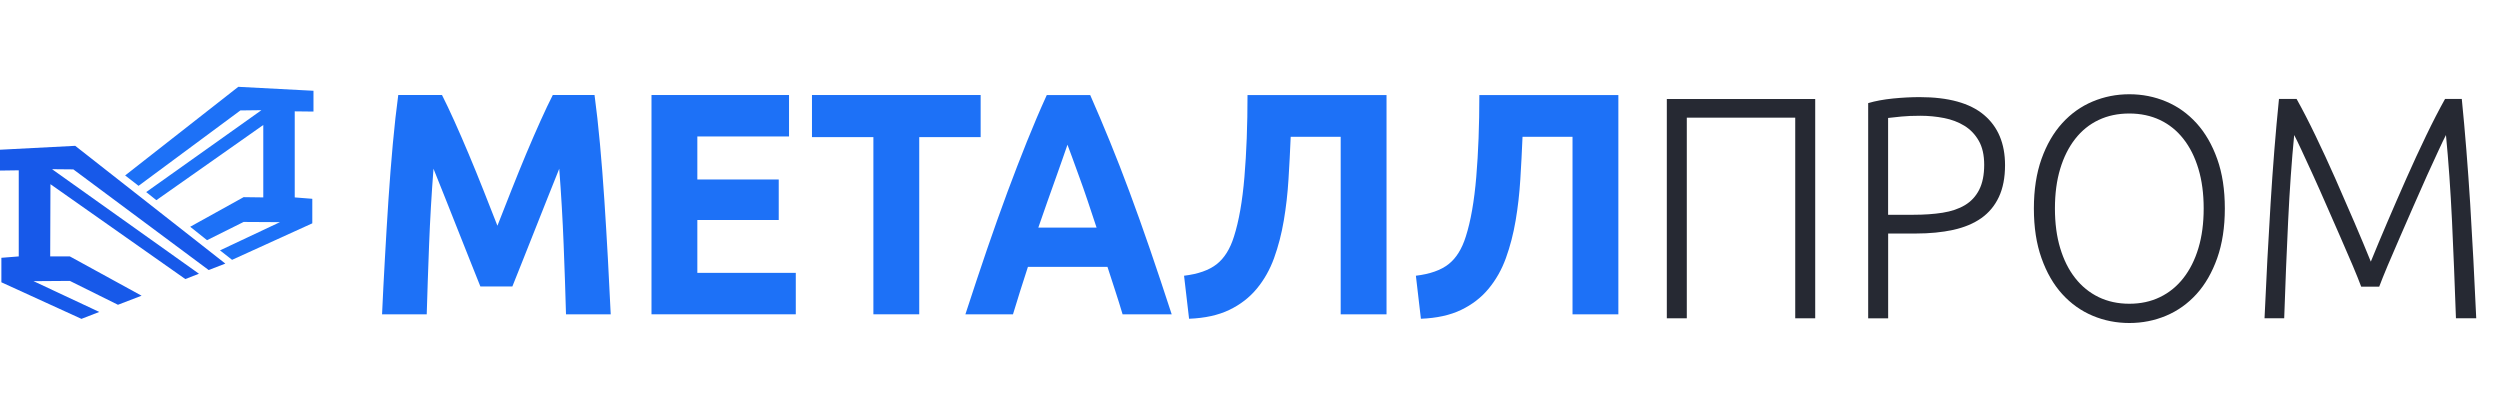
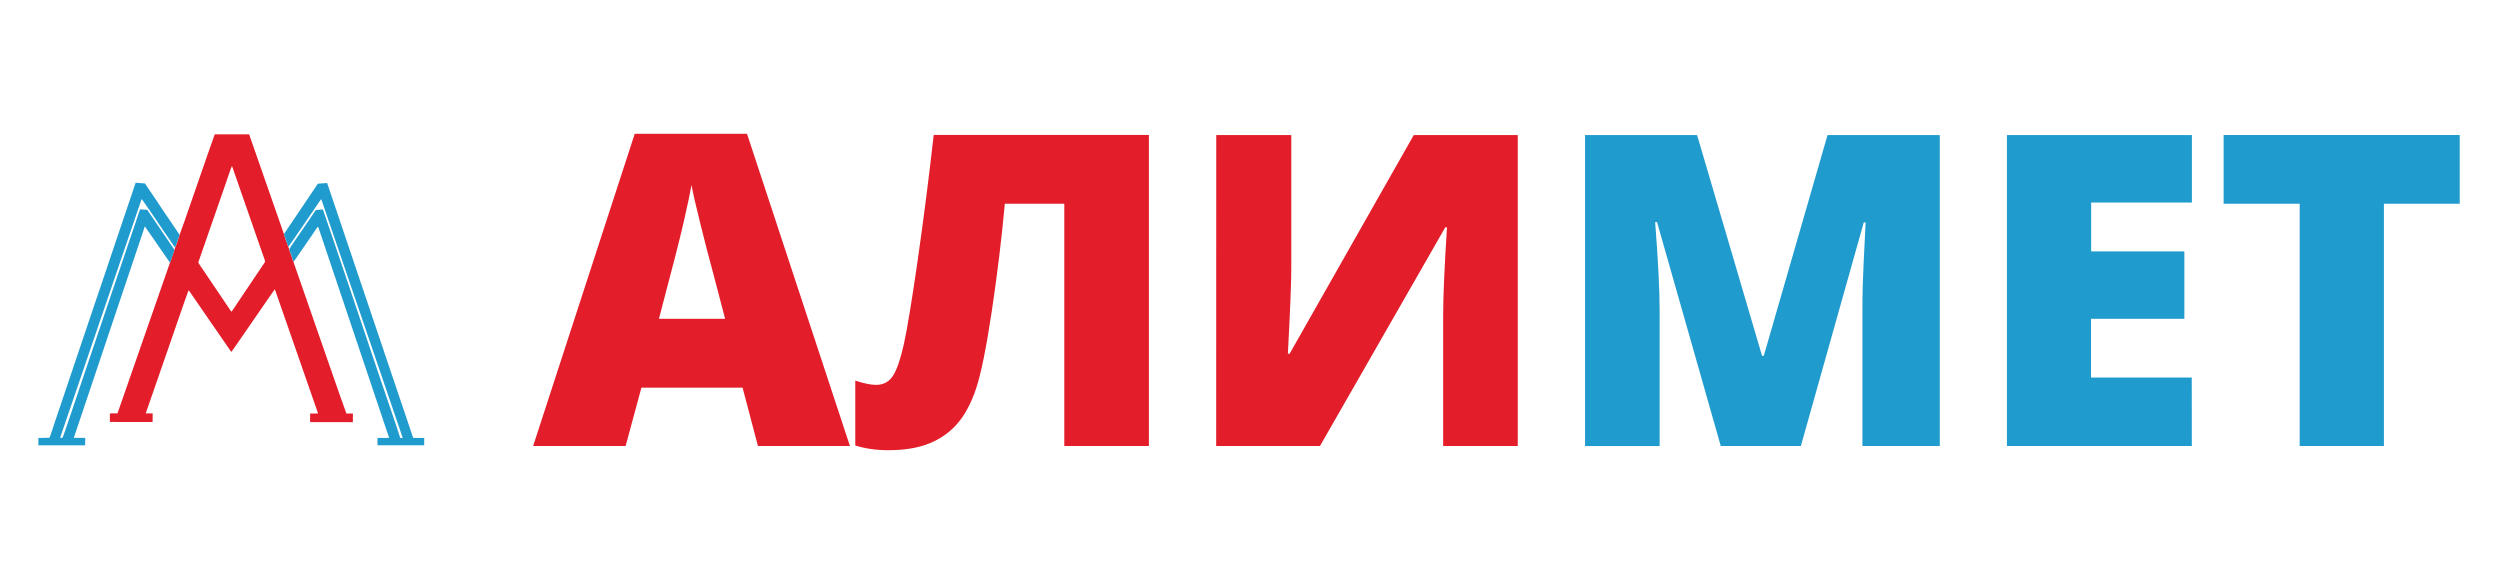
- <svg xmlns="http://www.w3.org/2000/svg" version="1.1" id="Layer_1" x="0px" y="0px" viewBox="0 0 4880.7 792" style="enable-background:new 0 0 4880.7 792;" xml:space="preserve">
+ <svg xmlns="http://www.w3.org/2000/svg" version="1.1" id="Layer_1" x="0px" y="0px" viewBox="0 0 3451.8 792" style="enable-background:new 0 0 3451.8 792;" xml:space="preserve">
  <style type="text/css">
- 	.st0{fill-rule:evenodd;clip-rule:evenodd;fill:#1D71F7;}
- 	.st1{fill-rule:evenodd;clip-rule:evenodd;fill:#1759E9;}
- 	.st2{fill:none;}
- 	.st3{fill:#1D71F7;}
- 	.st4{fill:#262933;}
+ 	.st0{fill:none;}
+ 	.st1{fill:#E31D2A;}
+ 	.st2{fill:#209BCD;}
+ 	.st3{fill-rule:evenodd;clip-rule:evenodd;fill:#E31D2A;}
+ 	.st4{fill-rule:evenodd;clip-rule:evenodd;fill:#209BCD;}
</style>
-   <g id="Слой_x0020_1">
-     <polygon class="st0" points="612,177.2 465.2,169.5 244.3,342.5 270.5,362.8 469.3,215.6 510.4,215.1 285.4,375 305.3,390.8    514,244 514,385.4 475.6,384.9 371.3,442.7 404.2,468.9 475.6,433.3 546.5,433.7 429.5,488.8 452.6,506.9 453,507.3 609.7,436    609.7,388.1 575.4,385.4 575.4,217.4 612,217.8  " />
-     <polygon class="st1" points="0,292.3 146.8,284.7 439.9,514.6 407.4,527.2 143.2,330.7 101.6,330.3 388.4,534.4 361.8,544.8    98.5,359.6 98,500.6 136.4,500.6 276.4,577.3 230.3,595 136.4,548.4 65.5,548.9 193.8,609 159,622.5 2.7,551.1 2.7,503.3    36.6,500.6 36.6,332.5 0,333  " />
+   <path class="st0" d="M739.2,90.9" />
+   <g>
+     <path class="st1" d="M1046.5,615.8l-21.2-80.5H885.6l-21.8,80.5H736.1l140.3-431.1h155l142.1,431.1H1046.5z M1001.2,440.2   l-18.5-70.5c-4.3-15.7-9.6-35.9-15.7-60.8c-6.2-24.9-10.3-42.7-12.2-53.4c-1.8,10-5.2,26.4-10.4,49.3s-16.7,68-34.6,135.4H1001.2z" />
+     <path class="st1" d="M1586.3,615.8h-116.8V281.3h-82.1c-4.5,48.7-10.5,98.4-18.1,148.9s-14.8,85.9-21.6,106.3   c-6.9,20.4-15.5,36.6-26,48.6s-23.5,21.1-39,27.3s-34.2,9.2-56.2,9.2c-16.7,0-31.9-2.2-45.6-6.5v-89.6c11.8,3.9,21.4,5.9,28.8,5.9   c10.2,0,18-4.3,23.4-12.8s10.3-23,14.9-43.5c4.5-20.5,10.8-58.4,18.8-113.9s15.5-113.8,22.4-174.9h297.1L1586.3,615.8L1586.3,615.8   z" />
+     <path class="st1" d="M1679.3,186.5h103.6v184.4c0,19.6-1.6,58.7-4.7,117.5h2.4L1952,186.5h143.6v429.3h-103V436.1   c0-27.2,1.8-67.9,5.3-122.2h-2.4l-173,301.9h-143.3L1679.3,186.5L1679.3,186.5z" />
+     <path class="st2" d="M2375.9,615.8l-88-309.2h-2.6c4.1,52.7,6.2,93.6,6.2,122.8v186.5h-103V186.5h154.7l89.7,304.8h2.4l88-304.8   h155v429.3h-106.8V427.6c0-9.8,0.1-20.7,0.4-32.6c0.3-11.9,1.6-41.2,4-87.8h-2.6l-86.8,308.6L2375.9,615.8L2375.9,615.8z" />
+     <path class="st2" d="M3026.3,615.8H2771V186.5h255.4v93.1h-139.1v67.5H3016v93.1h-128.9v81.1h139.1L3026.3,615.8L3026.3,615.8z" />
+     <path class="st2" d="M3291.4,615.8h-116.2V281.3h-105v-94.9h326v94.9h-104.7v334.5H3291.4z" />
  </g>
-   <path class="st2" d="M739.2,90.9" />
-   <g>
-     <path class="st3" d="M862.9,185.5c6.9,13.6,14.9,30.4,23.9,50.3c9,20,18.4,41.6,28.2,64.9c9.8,23.3,19.5,47.1,29.1,71.4   c9.6,24.3,18.6,47.2,27,68.6c8.4-21.4,17.4-44.3,27-68.6c9.6-24.3,19.3-48.1,29-71.4c9.8-23.3,19.2-44.9,28.2-64.9   c9-20,17-36.8,23.9-50.3h81.5c3.8,28.4,7.4,60.2,10.6,95.4c3.2,35.2,6.1,71.9,8.6,110c2.5,38.1,4.8,76.3,6.9,114.6   c2.1,38.3,3.9,74.3,5.5,108.1H1105c-1.1-41.6-2.7-86.9-4.6-135.9c-1.9-49-4.8-98.4-8.6-148.3c-6.9,17.3-14.6,36.4-23,57.5   c-8.4,21-16.8,42-25,63c-8.2,21-16.2,41.1-23.9,60.2c-7.7,19.2-14.2,35.5-19.6,49.1h-62.5c-5.4-13.6-11.9-30-19.6-49.1   c-7.7-19.2-15.6-39.2-23.9-60.2c-8.2-21-16.6-42-25-63c-8.4-21-16.1-40.2-23-57.5c-3.8,49.8-6.7,99.3-8.6,148.3   c-1.9,49-3.4,94.3-4.6,135.9h-87.2c1.5-33.8,3.3-69.8,5.5-108.1c2.1-38.3,4.4-76.5,6.9-114.6c2.5-38.1,5.4-74.7,8.6-110   c3.2-35.2,6.8-67,10.6-95.4H862.9z" />
-     <path class="st3" d="M1271.9,613.6V185.5h268.5v80.9h-179v84h158.9v79.1h-158.9v103.2h192.2v80.9H1271.9z" />
-     <path class="st3" d="M1914.5,185.5v82.2h-119.9v345.9h-89.5V267.7h-119.9v-82.2H1914.5z" />
-     <path class="st3" d="M2191.6,613.6c-4.4-14.9-9.2-30.2-14.3-45.8s-10.2-31.3-15.2-46.8h-155.3c-5,15.6-10.1,31.3-15.1,47   c-5,15.7-9.7,30.9-14.1,45.7h-92.9c15-46.1,29.2-88.7,42.6-127.9c13.4-39.1,26.6-76,39.4-110.6c12.9-34.6,25.5-67.4,38-98.5   c12.5-31.1,25.4-61.5,38.9-91.1h84.8c13.1,29.7,25.9,60,38.6,91.1c12.7,31.1,25.5,63.9,38.3,98.5c12.9,34.6,26,71.5,39.5,110.6   c13.4,39.1,27.7,81.8,42.7,127.9H2191.6z M2084,282.5c-2,6.2-4.9,14.7-8.8,25.4c-3.8,10.7-8.2,23.1-13.1,37.1   c-4.9,14-10.4,29.5-16.5,46.3c-6.1,16.9-12.2,34.5-18.5,53h113.7c-6.1-18.6-12-36.3-17.7-53.2c-5.7-16.9-11.1-32.4-16.3-46.4   c-5.1-14-9.6-26.4-13.5-37.1C2089.5,297,2086.4,288.6,2084,282.5z" />
-     <path class="st3" d="M2519.8,267.1c-1.1,27.6-2.6,55.3-4.3,83.1c-1.7,27.8-4.8,54.7-9.2,80.6c-4.4,25.9-10.7,50.2-18.9,72.9   c-8.2,22.7-19.5,42.6-33.8,59.9c-14.3,17.3-32.2,31.1-53.6,41.4c-21.4,10.3-47.6,16.1-78.6,17.3l-9.8-84   c27.5-3.3,48.8-10.8,63.7-22.5c14.9-11.7,26.2-29.7,33.8-54.1c9.6-30.1,16.4-68.9,20.4-116.4c4-47.6,6-100.8,6-159.7h271.4v428.1   h-89.5V267.1H2519.8z" />
-     <path class="st3" d="M2972.4,267.1c-1.1,27.6-2.6,55.3-4.3,83.1c-1.7,27.8-4.8,54.7-9.2,80.6c-4.4,25.9-10.7,50.2-18.9,72.9   c-8.2,22.7-19.5,42.6-33.8,59.9c-14.3,17.3-32.2,31.1-53.6,41.4c-21.4,10.3-47.6,16.1-78.6,17.3l-9.8-84   c27.5-3.3,48.8-10.8,63.7-22.5c14.9-11.7,26.2-29.7,33.8-54.1c9.6-30.1,16.4-68.9,20.4-116.4c4-47.6,6-100.8,6-159.7h271.4v428.1   h-89.5V267.1H2972.4z" />
-   </g>
-   <g>
-     <path class="st4" d="M3543.8,193.3v428.1h-39V229.7h-211.7v391.7h-39V193.3H3543.8z" />
-     <path class="st4" d="M3747.5,189.6c56.2,0,98.1,11.5,125.6,34.6c27.5,23.1,41.3,55.8,41.3,98.2c0,24.3-4,45-12,62.1   c-8,17.1-19.5,30.9-34.4,41.4c-14.9,10.5-33.2,18.1-54.8,22.9c-21.6,4.7-46,7.1-73.1,7.1h-53.9v165.6h-39V201.3   c13.8-4.1,29.9-7.1,48.5-9C3714.1,190.5,3731.4,189.6,3747.5,189.6z M3749.2,226c-14.5,0-26.9,0.5-37,1.5c-10.1,1-18.8,2-26.1,2.8   v189h49.3c21,0,40.1-1.3,57.1-4c17-2.7,31.6-7.6,43.6-14.8c12-7.2,21.3-17.2,27.8-30c6.5-12.8,9.8-29,9.8-48.8   c0-18.9-3.5-34.6-10.6-46.9c-7.1-12.4-16.4-22.1-28.1-29.3c-11.7-7.2-25-12.2-39.9-15.1C3780.2,227.5,3764.9,226,3749.2,226z" />
-     <path class="st4" d="M4343.5,407c0,36.7-5,69-14.9,97c-10,28-23.4,51.4-40.4,70.1c-17,18.7-36.8,32.8-59.4,42.3   c-22.6,9.5-46.5,14.2-71.7,14.2s-49.2-4.7-71.7-14.2c-22.6-9.5-42.4-23.6-59.4-42.3c-17-18.7-30.5-42.1-40.4-70.1   c-10-28-14.9-60.3-14.9-97c0-36.6,5-68.9,14.9-96.7c9.9-27.8,23.4-51.1,40.4-69.8c17-18.7,36.8-32.8,59.4-42.3   c22.6-9.5,46.5-14.2,71.7-14.2s49.1,4.7,71.7,14.2c22.6,9.5,42.4,23.6,59.4,42.3c17,18.7,30.5,42,40.4,69.8   C4338.6,338.1,4343.5,370.4,4343.5,407z M4302.2,407c0-28.8-3.4-54.7-10.3-77.5c-6.9-22.9-16.6-42.3-29.3-58.4   c-12.6-16.1-27.8-28.3-45.6-36.8c-17.8-8.4-37.8-12.7-60-12.7c-22.2,0-42.2,4.2-60,12.7c-17.8,8.4-33,20.7-45.6,36.8   c-12.6,16.1-22.4,35.5-29.3,58.4c-6.9,22.9-10.3,48.7-10.3,77.5c0,28.8,3.4,54.7,10.3,77.5c6.9,22.9,16.6,42.3,29.3,58.4   c12.6,16.1,27.8,28.4,45.6,37.1c17.8,8.6,37.8,13,60,13c22.2,0,42.2-4.3,60-13c17.8-8.6,33-21,45.6-37.1   c12.6-16.1,22.4-35.5,29.3-58.4C4298.8,461.7,4302.2,435.8,4302.2,407z" />
-     <path class="st4" d="M4609.7,559.6c-3.8-10.3-9.3-23.9-16.4-40.8c-7.1-16.9-15.1-35.3-23.9-55.3c-8.8-20-17.9-40.6-27.1-61.8   c-9.2-21.2-18.1-41.1-26.5-59.6c-8.5-18.5-15.9-34.8-22.5-48.8c-6.5-14-11.3-23.9-14.4-29.7c-5,51.5-8.9,107.4-11.8,167.7   c-2.9,60.3-5.5,123.7-7.7,190H4421c3.4-77.8,7.4-152.4,11.8-223.6c4.4-71.2,9.8-139.4,16.4-204.5h34.4   c11.5,20.6,23.8,44.4,36.8,71.4c13,27,26,55,38.8,84c12.8,29,25.3,57.7,37.4,85.9c12.1,28.2,22.7,53.6,31.9,76.3   c9.2-22.6,19.8-48.1,31.9-76.3c12.1-28.2,24.5-56.8,37.4-85.9c12.8-29,25.8-57,38.8-84c13-27,25.3-50.8,36.8-71.4h32.7   c6.5,65.1,11.9,133.2,16.4,204.5c4.4,71.3,8.3,145.8,11.8,223.6h-39.6c-2.3-66.3-4.9-129.6-7.7-190c-2.9-60.3-6.8-116.2-11.8-167.7   c-3.1,5.8-7.8,15.7-14.3,29.7c-6.5,14-14,30.3-22.4,48.8c-8.4,18.5-17.2,38.4-26.4,59.6c-9.2,21.2-18.2,41.8-27,61.8   c-8.8,20-16.7,38.4-23.8,55.3c-7.1,16.9-12.5,30.5-16.4,40.8H4609.7z" />
-   </g>
+   <path class="st3" d="M319.4,430.4c-9.5-14.4-20-29.4-29.6-43.9L275,364.6c-2-2.8-0.9-3.2,0.3-6.7l35.4-101.8c1-2.8,8.4-25.1,9.6-27  L358.2,338c1.6,4.7,3.2,9.3,4.8,13.8c3.8,10.5,3.7,8.8,0.8,13L327,419.6C325.8,421.4,320.6,429.6,319.4,430.4L319.4,430.4z   M247.9,324.5c-0.5,1.9-5.4,16.6-6.2,17.6l-0.9,3.1c-0.8,2.7-2.1,5.9-3.1,8.9c-0.8,2.2-2,6.5-3.1,8.8l-72.4,207.9  c-2.4,0-8.5-0.3-10.5,0.2v11.6l59,0.1l0.1-11.9h-9.6l29.5-85c1.2-3.4,28.2-81.9,29.7-85.1c1.2,1.3,2.7,3.6,3.7,5.2l55.2,80  c1.2-0.9,12.9-18.5,15-21.3l37.4-54.2c1.2-1.7,2.5-3.6,3.7-5.3l3.3-4.7c0.7-0.7,0-0.2,0.9-0.7l59.6,171.2l-11,0.1v11.8l59,0.1  l0.1-11.9h-9c-1.1-1.7-59-169-64-183.2l-6.8-19.5c-0.7-1.9-2-5.1-2.2-7c-1.2-1.5-2-5.7-3.1-8.4c-0.6-1.5-2.7-7-2.9-8.7l-1.2-3.1  c-0.9-2.8-2.1-5.9-3-8.6c-0.8-2.2-2.8-7.3-3-9.1L344,185.5h-47.5C291.5,198.5,249.2,322.4,247.9,324.5z" />
+   <path class="st4" d="M53,604.7v10.2h64.5l0.2-10.3h-15.8L200,312.5l34.7,50.2c1.2-2.2,2.3-6.5,3.1-8.8c1-2.9,2.3-6.2,3.1-8.9  l-37.6-55.3l-10-0.7c-3.7,11.9-9.2,27.1-13.3,39.4c-4.4,13.1-8.9,26.4-13.4,39.6l-53.4,157.8c-1.3,3.8-25.7,77.1-26.9,78.7H83  l112.5-329.6c1,0.7,2.1,2.7,3.1,4c8.3,11.6,17.6,25.7,25.8,37.8l14.4,20.9c0.9,1.3,1.9,3.1,2.9,4.2c0.8-1,5.6-15.7,6.2-17.6  c-1.8-3-4.1-6.1-6-9c-9.8-14.5-20.4-29.8-29.8-44.2c-3.9-6-8.2-11.7-11.9-17.7l-12.9-1c-2.4,7.5-5,14.7-7.5,22.2l-22.3,66  c-9.7,29.5-19.9,58.7-29.7,87.9l-52,154.2c-1.1,3.2-6.5,20.3-7.5,21.8L53,604.7z" />
+   <path class="st4" d="M392.1,323.1c0.2,1.8,2.2,6.8,3,9.1c1,2.7,2.1,5.8,3,8.6c1.3-1.2,31.3-45.6,34.1-49.5c1.9-2.8,3.8-5.4,5.7-8.3  c1.3-1.9,4.2-6.6,5.7-8l112.5,329.7h-3.5c-1-4.4-25.3-74.9-26.6-78.9c-3.4-10.1-79.3-235.3-80.2-236.6l-9.7,0.8l-18.4,26.9  c-5.4,8.3-13.8,19.5-18.3,27.1c0.2,1.8,2.3,7.2,2.9,8.7c1.1,2.6,1.9,6.9,3.1,8.4c1.3-1.1,6.9-9.7,8.4-11.8l16.7-24.2  c2-2.7,6.9-10.6,8.5-12.2l1,2.1c0.3,0.8,0.4,1.4,0.7,2.2c0.5,1.5,1,2.9,1.5,4.5l92,273.7c0.9,2.7,2.5,6.6,3,9.3h-15.9  c-0.2,2.3-0.3,7.9,0.1,10.1h64.3v-10.1h-15.2l-118.8-352l-12.8,0.9L392.1,323.1z" />
</svg>
